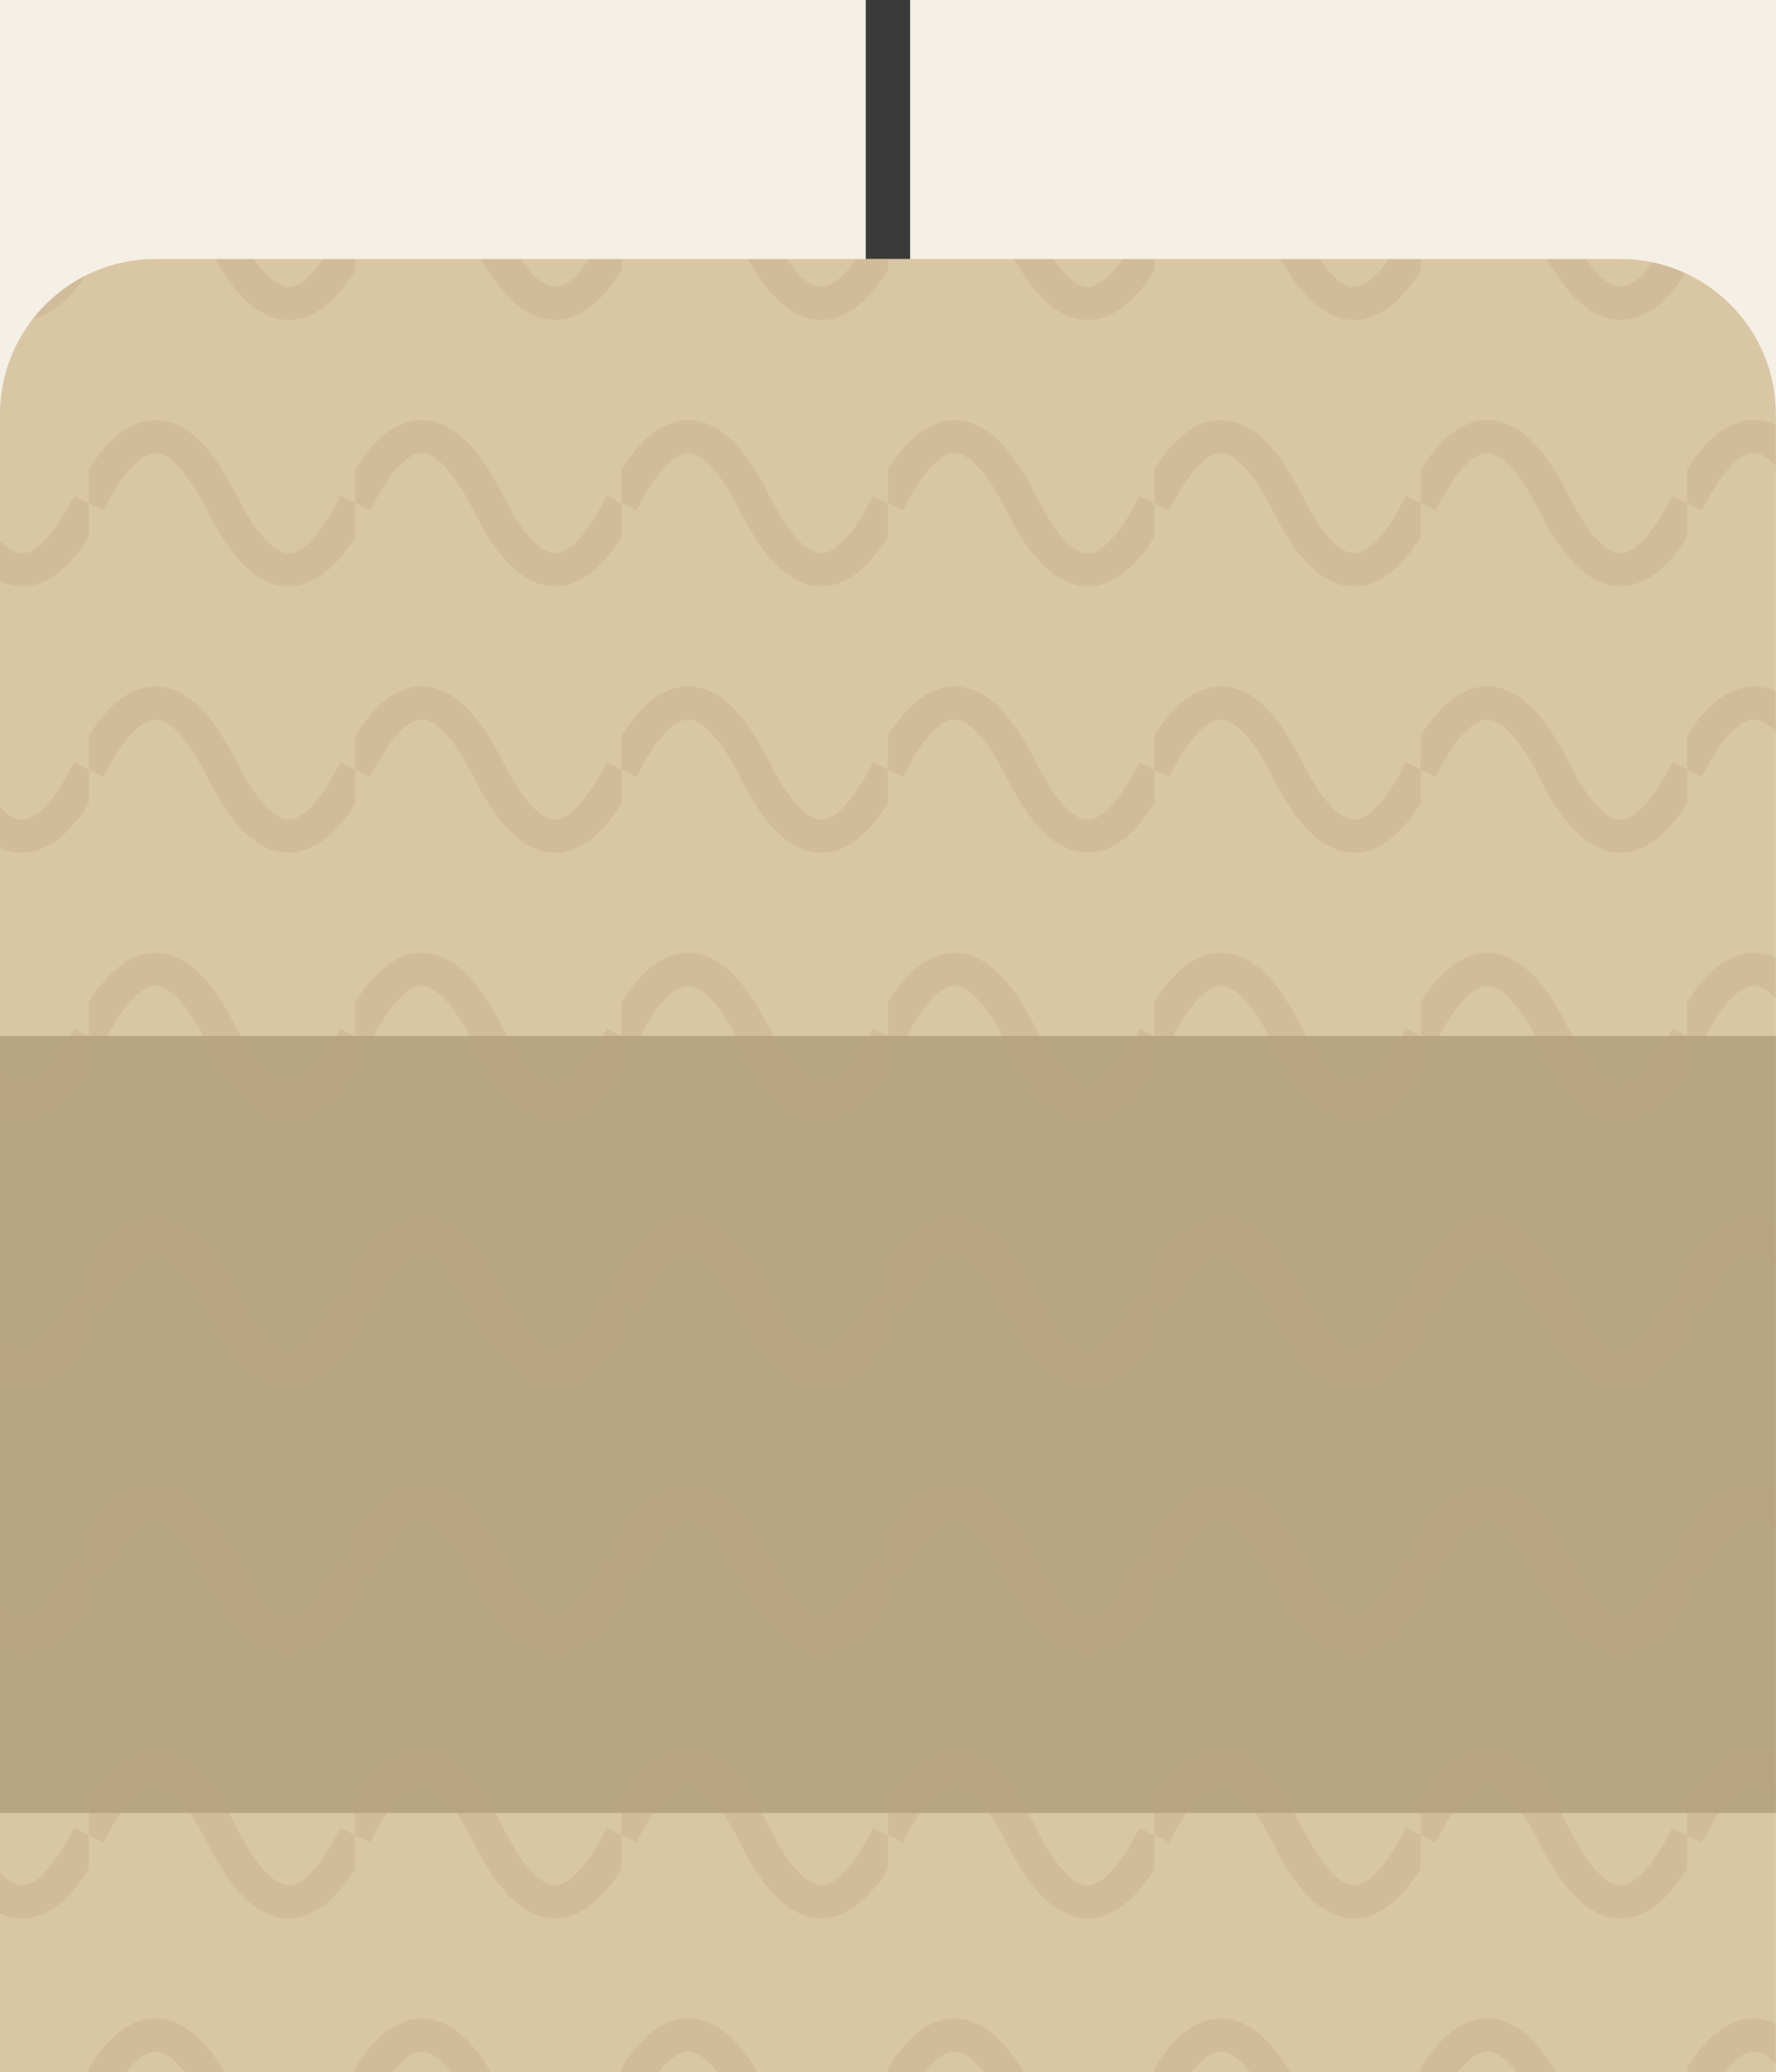
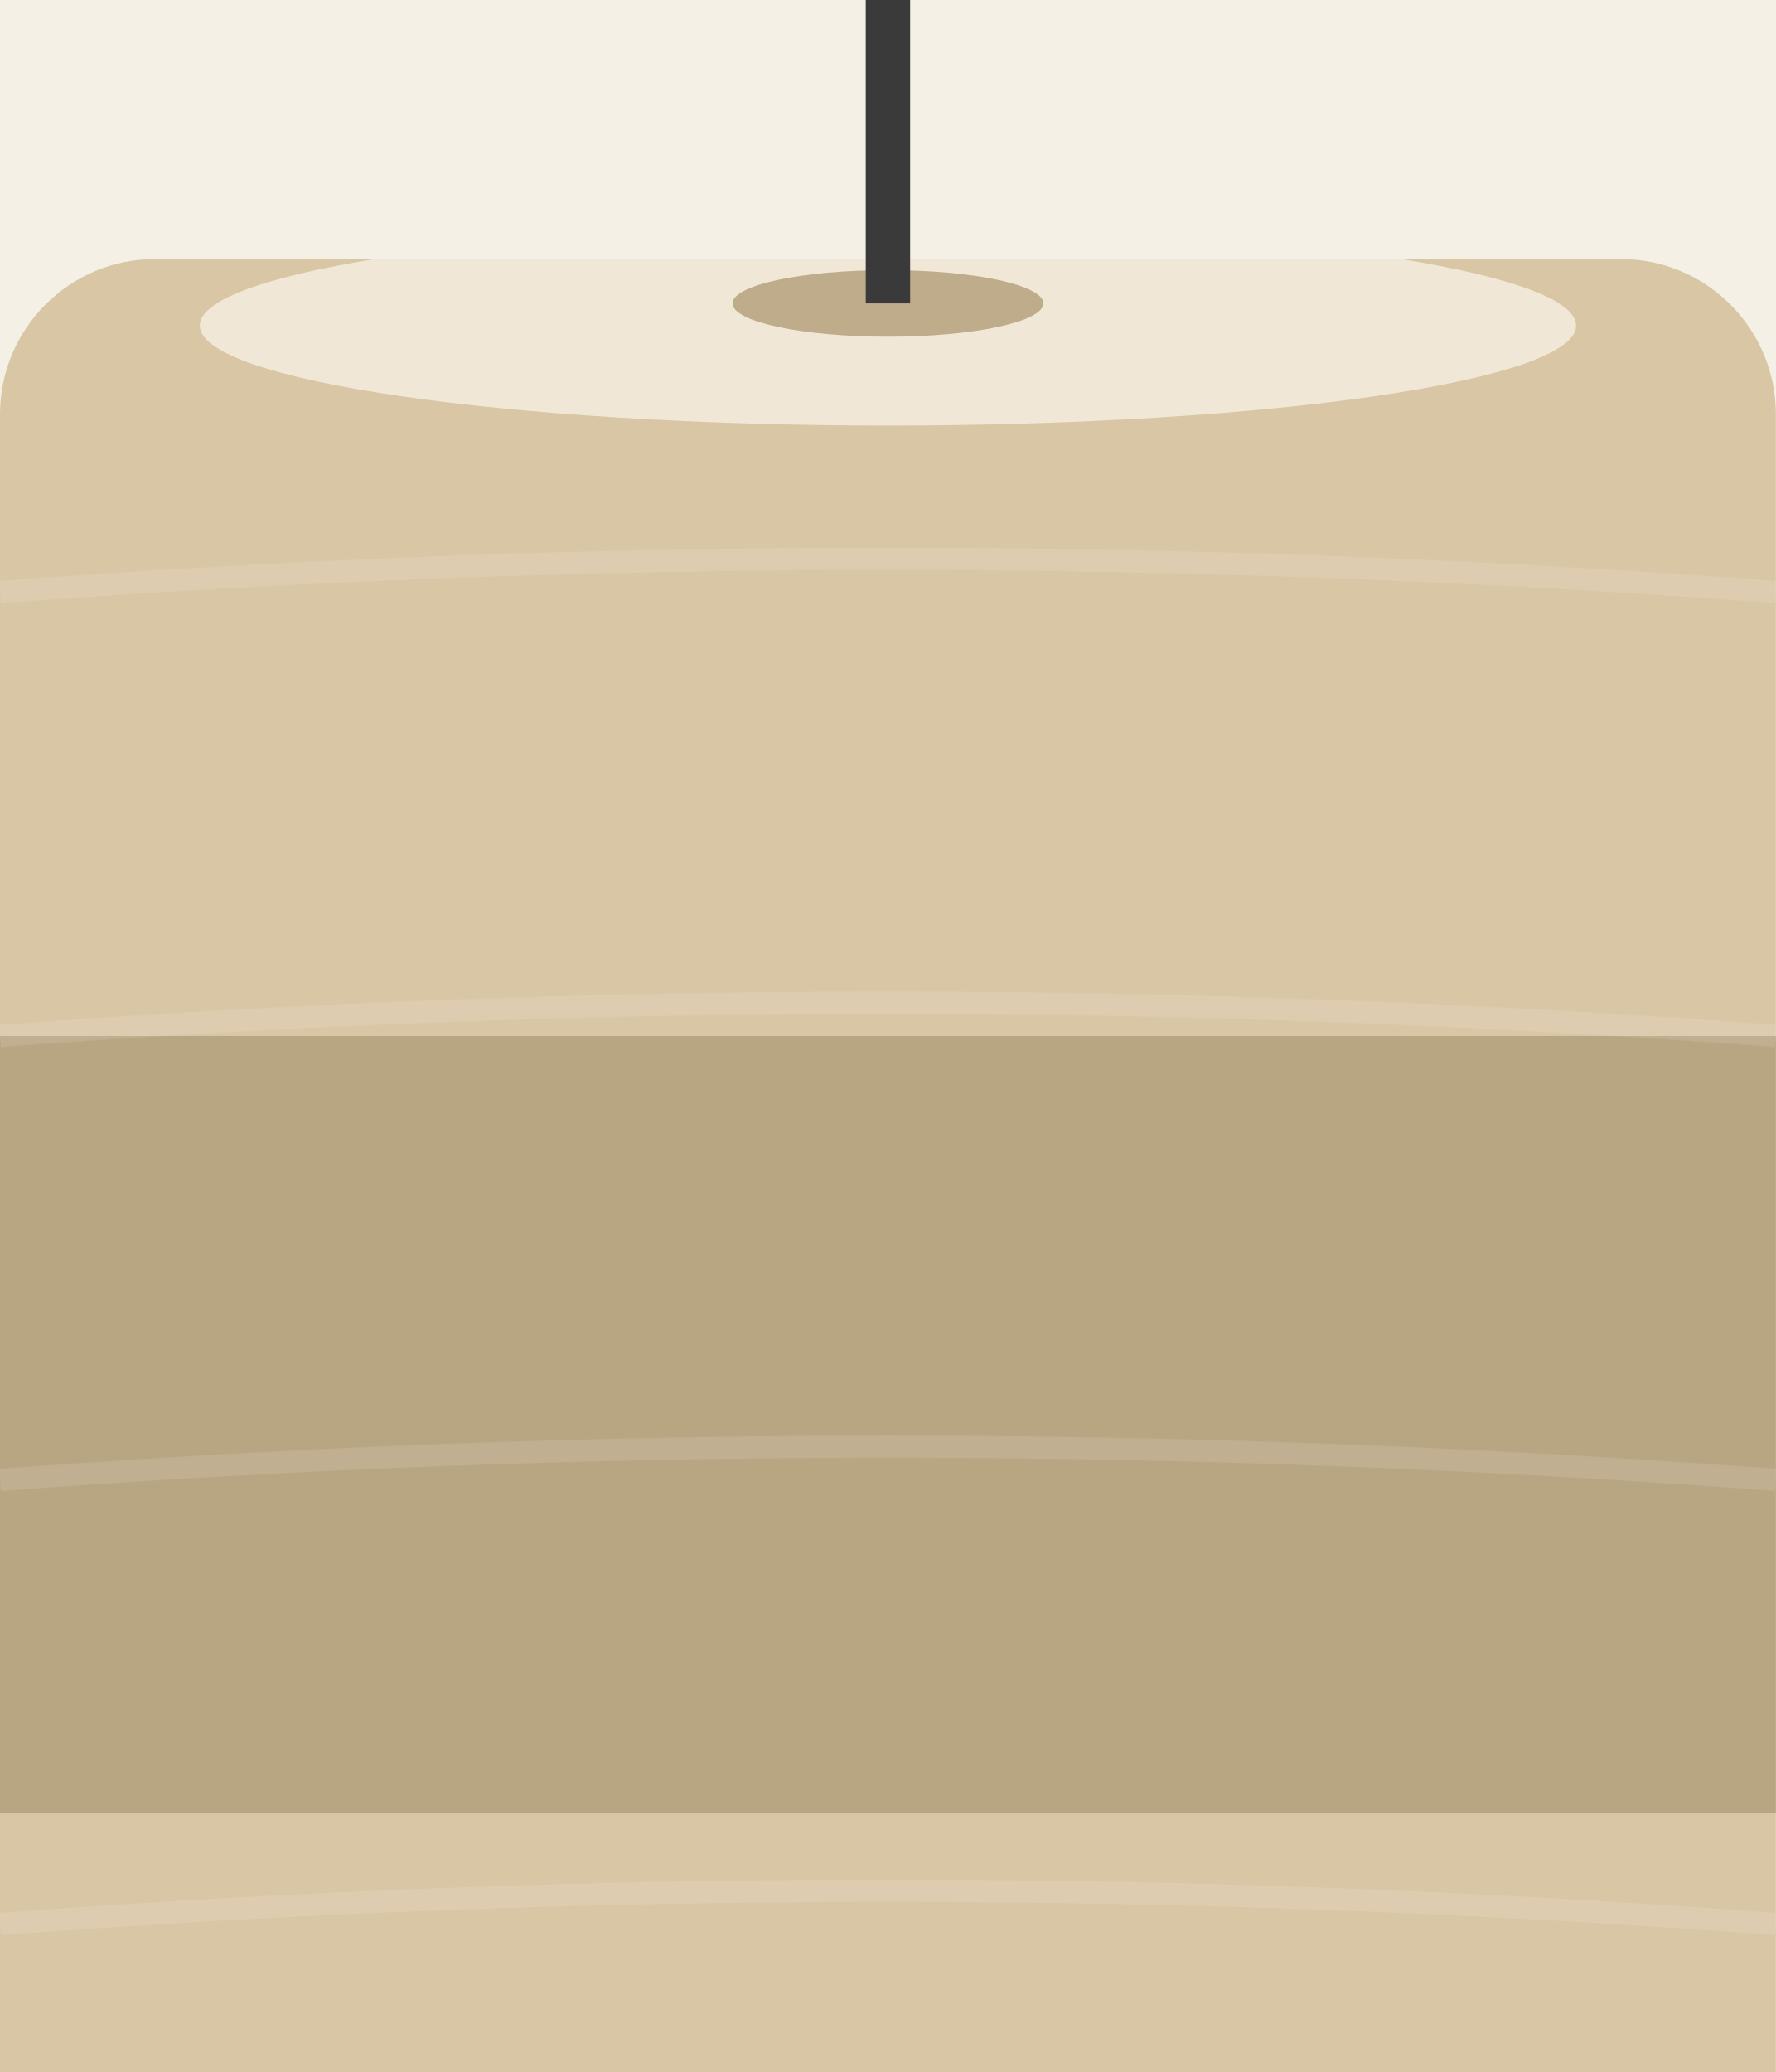
<svg xmlns="http://www.w3.org/2000/svg" viewBox="0 0 480 560" width="480" height="560">
  <rect width="480" height="560" fill="#f4f0e6" />
  <defs>
-     <pattern id="t" width="24" height="24" patternUnits="userSpaceOnUse">
-       <path d="M0 12 Q6 0 12 12 Q18 24 24 12" fill="none" stroke="#b8a582" stroke-width="3" opacity="0.45" />
+     <pattern id="texture-wax" width="160" height="40" patternUnits="userSpaceOnUse">
+       <path d="M0 20 Q80 14 160 20" stroke="#ffffff" stroke-width="2" opacity="0.18" fill="none" />
    </pattern>
    <clipPath id="c">
      <rect x="160" y="230" width="160" height="230" rx="14" fill="#d9c6a5" />
      <rect x="160" y="300" width="160" height="70" fill="#b8a582" />
      <path d="M240 230 V200" stroke="#3a3a3a" stroke-width="4" />
      <path d="M240 150 Q262 180 240 200 Q218 180 240 150 Z" fill="#e8a33d" />
    </clipPath>
  </defs>
  <g transform="translate(240 280) scale(3) translate(-240 -300)">
    <rect x="160" y="230" width="160" height="230" rx="14" fill="#d9c6a5" />
    <rect x="160" y="300" width="160" height="70" fill="#b8a582" />
    <path d="M240 230 V200" stroke="#3a3a3a" stroke-width="4" />
    <path d="M240 150 Q262 180 240 200 Q218 180 240 150 Z" fill="#e8a33d" />
-     <rect x="0" y="0" width="480" height="560" fill="url(#t)" opacity="0.6" clip-path="url(#c)" />
+     <g clip-path="url(#c)">
+       <rect x="0" y="0" width="480" height="560" fill="url(#texture-wax)" opacity="0.6" />
+       <ellipse cx="240" cy="236" rx="62" ry="9" fill="#f6efe2" opacity="0.8" />
+       <ellipse cx="240" cy="234" rx="14" ry="3" fill="#b8a582" opacity="0.9" />
+       <path d="M240 234 V200" stroke="#3a3a3a" stroke-width="4" />
+     </g>
  </g>
</svg>
